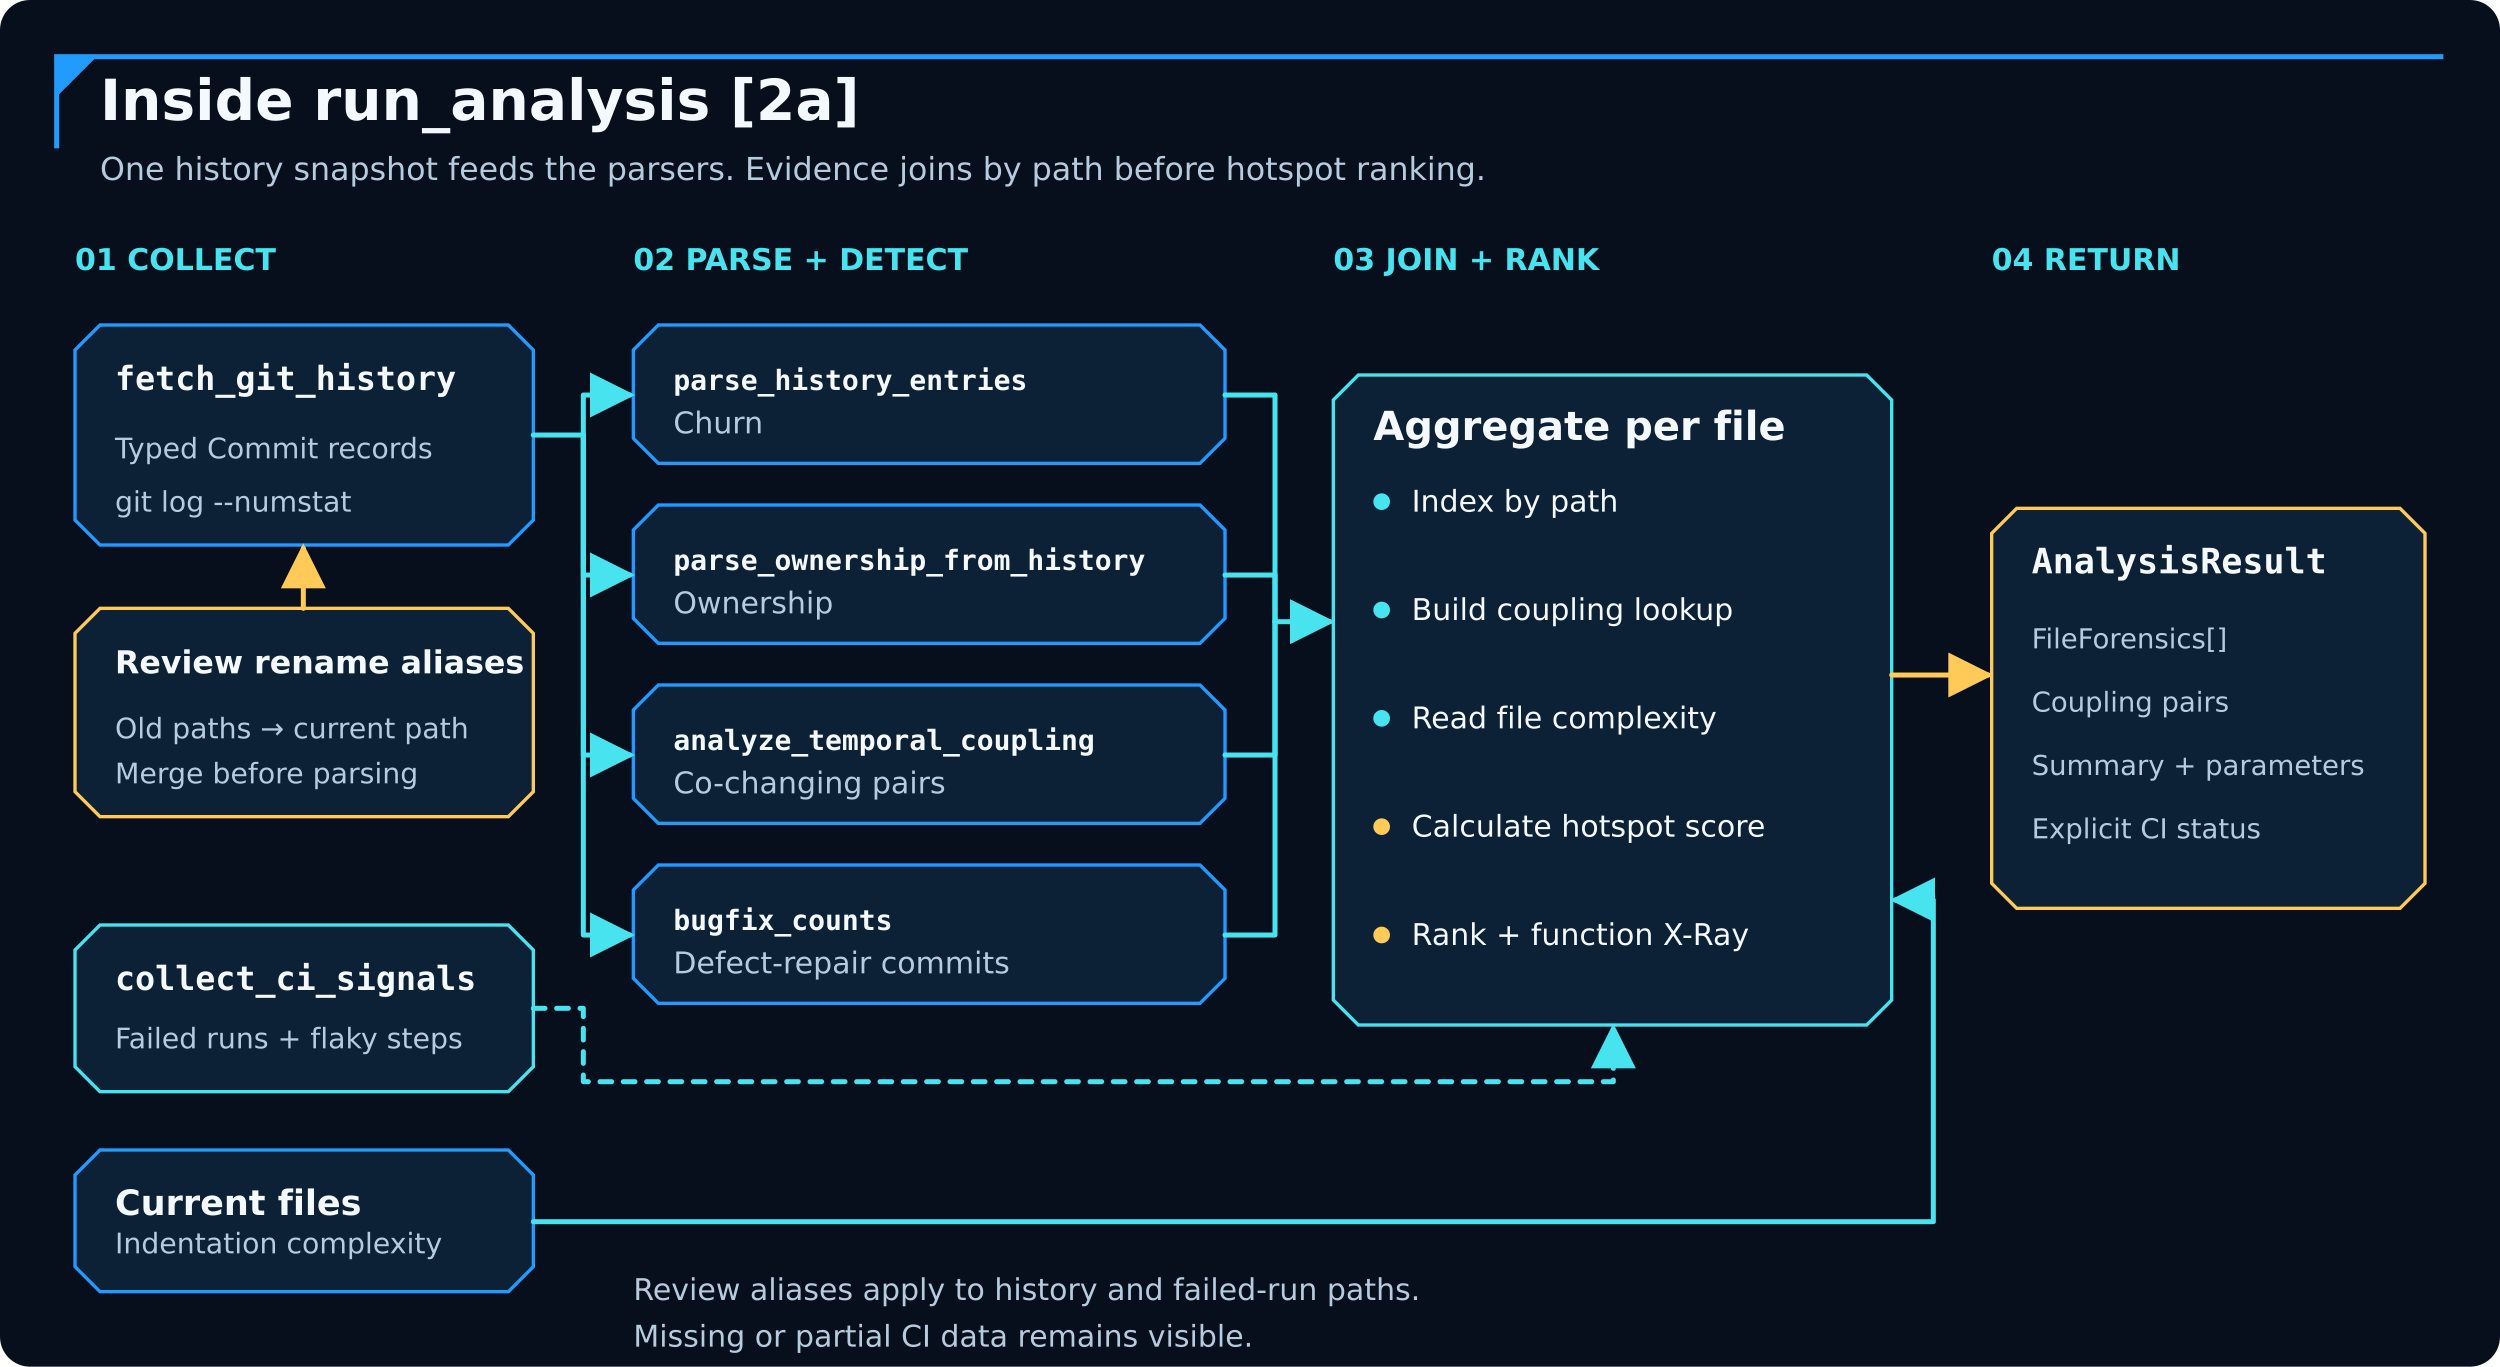
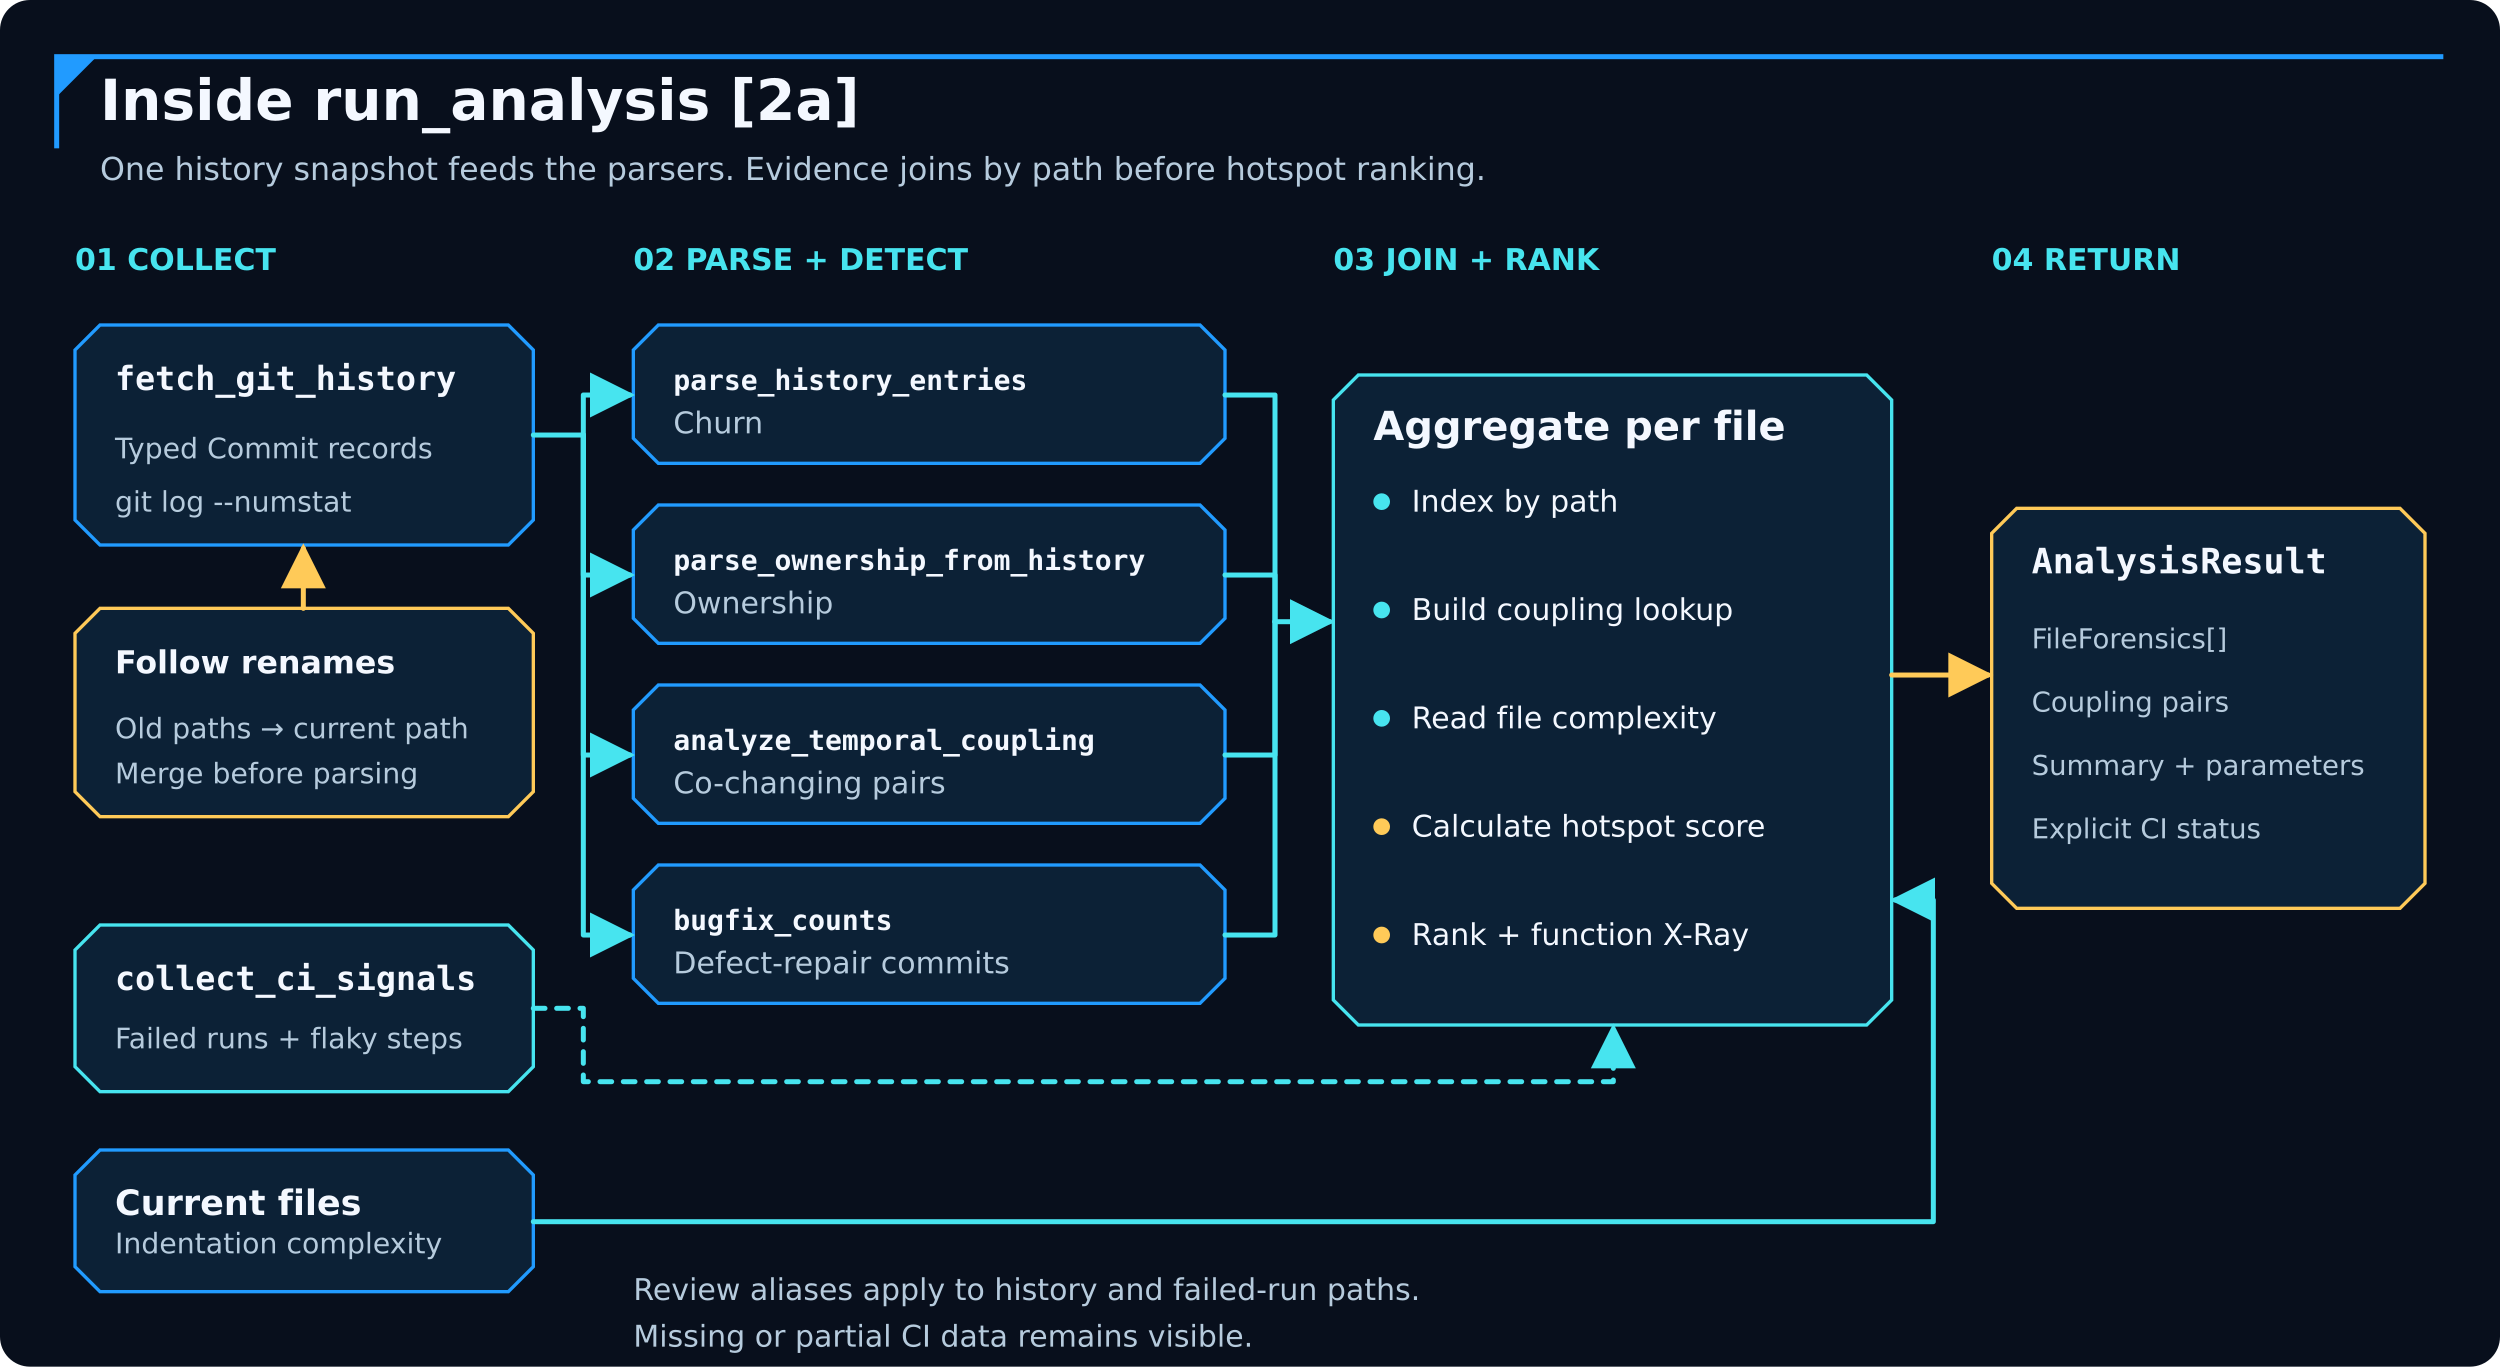
<svg xmlns="http://www.w3.org/2000/svg" width="1500" height="820" viewBox="0 0 1500 820" role="img" aria-labelledby="title desc">
  <defs>
    <marker id="cyan-arrow" markerWidth="9" markerHeight="9" refX="8" refY="4.5" orient="auto">
      <path d="M0 0L9 4.5L0 9Z" fill="#47e4ef" />
    </marker>
    <marker id="amber-arrow" markerWidth="9" markerHeight="9" refX="8" refY="4.5" orient="auto">
      <path d="M0 0L9 4.5L0 9Z" fill="#ffca58" />
    </marker>
  </defs>
  <rect width="1500" height="820" rx="18" fill="#080f1c" />
  <path d="M34 89V34H1466" fill="none" stroke="#219bff" stroke-width="3" />
  <path d="M34 34H58L34 58Z" fill="#219bff" />
  <text x="60" y="72" fill="#f4f8ff" font-family="DejaVu Sans, Arial, sans-serif" font-size="34" font-weight="700" text-anchor="start">Inside run_analysis [2a]</text>
  <text x="60" y="108" fill="#b6cbdd" font-family="DejaVu Sans, Arial, sans-serif" font-size="19" font-weight="400" text-anchor="start">One history snapshot feeds the parsers. Evidence joins by path before hotspot ranking.</text>
  <text x="45" y="162" fill="#47e4ef" font-family="DejaVu Sans, Arial, sans-serif" font-size="18" font-weight="700" text-anchor="start">01  COLLECT</text>
  <text x="380" y="162" fill="#47e4ef" font-family="DejaVu Sans, Arial, sans-serif" font-size="18" font-weight="700" text-anchor="start">02  PARSE + DETECT</text>
  <text x="800" y="162" fill="#47e4ef" font-family="DejaVu Sans, Arial, sans-serif" font-size="18" font-weight="700" text-anchor="start">03  JOIN + RANK</text>
  <text x="1195" y="162" fill="#47e4ef" font-family="DejaVu Sans, Arial, sans-serif" font-size="18" font-weight="700" text-anchor="start">04  RETURN</text>
  <path d="M60 195H305L320 210V312L305 327H60L45 312V210Z" fill="#0c2136" stroke="#219bff" stroke-width="2" />
  <text x="69" y="234" fill="#f4f8ff" font-family="DejaVu Sans Mono, monospace" font-size="20" font-weight="700" text-anchor="start">fetch_git_history</text>
  <text x="69" y="275" fill="#b6cbdd" font-family="DejaVu Sans, Arial, sans-serif" font-size="17" font-weight="400" text-anchor="start">Typed Commit records</text>
  <text x="69" y="307" fill="#b6cbdd" font-family="DejaVu Sans, Arial, sans-serif" font-size="17" font-weight="400" text-anchor="start">git log --numstat</text>
  <path d="M395 195H720L735 210V263L720 278H395L380 263V210Z" fill="#0c2136" stroke="#219bff" stroke-width="2" />
  <text x="404" y="234" fill="#f4f8ff" font-family="DejaVu Sans Mono, monospace" font-size="16.8" font-weight="700" text-anchor="start">parse_history_entries</text>
  <text x="404" y="260" fill="#b6cbdd" font-family="DejaVu Sans, Arial, sans-serif" font-size="18" font-weight="400" text-anchor="start">Churn</text>
  <path d="M350 261V237H378" fill="none" stroke="#47e4ef" stroke-width="3" stroke-linecap="round" stroke-linejoin="round" marker-end="url(#cyan-arrow)" />
  <path d="M735 237H765V373" fill="none" stroke="#47e4ef" stroke-width="3" stroke-linecap="round" stroke-linejoin="round" />
  <path d="M395 303H720L735 318V371L720 386H395L380 371V318Z" fill="#0c2136" stroke="#219bff" stroke-width="2" />
  <text x="404" y="342" fill="#f4f8ff" font-family="DejaVu Sans Mono, monospace" font-size="16.8" font-weight="700" text-anchor="start">parse_ownership_from_history</text>
  <text x="404" y="368" fill="#b6cbdd" font-family="DejaVu Sans, Arial, sans-serif" font-size="18" font-weight="400" text-anchor="start">Ownership</text>
  <path d="M350 261V345H378" fill="none" stroke="#47e4ef" stroke-width="3" stroke-linecap="round" stroke-linejoin="round" marker-end="url(#cyan-arrow)" />
  <path d="M735 345H765V373" fill="none" stroke="#47e4ef" stroke-width="3" stroke-linecap="round" stroke-linejoin="round" />
  <path d="M395 411H720L735 426V479L720 494H395L380 479V426Z" fill="#0c2136" stroke="#219bff" stroke-width="2" />
  <text x="404" y="450" fill="#f4f8ff" font-family="DejaVu Sans Mono, monospace" font-size="16.8" font-weight="700" text-anchor="start">analyze_temporal_coupling</text>
  <text x="404" y="476" fill="#b6cbdd" font-family="DejaVu Sans, Arial, sans-serif" font-size="18" font-weight="400" text-anchor="start">Co-changing pairs</text>
  <path d="M350 261V453H378" fill="none" stroke="#47e4ef" stroke-width="3" stroke-linecap="round" stroke-linejoin="round" marker-end="url(#cyan-arrow)" />
  <path d="M735 453H765V373" fill="none" stroke="#47e4ef" stroke-width="3" stroke-linecap="round" stroke-linejoin="round" />
  <path d="M395 519H720L735 534V587L720 602H395L380 587V534Z" fill="#0c2136" stroke="#219bff" stroke-width="2" />
  <text x="404" y="558" fill="#f4f8ff" font-family="DejaVu Sans Mono, monospace" font-size="16.8" font-weight="700" text-anchor="start">bugfix_counts</text>
  <text x="404" y="584" fill="#b6cbdd" font-family="DejaVu Sans, Arial, sans-serif" font-size="18" font-weight="400" text-anchor="start">Defect-repair commits</text>
  <path d="M350 261V561H378" fill="none" stroke="#47e4ef" stroke-width="3" stroke-linecap="round" stroke-linejoin="round" marker-end="url(#cyan-arrow)" />
  <path d="M735 561H765V373" fill="none" stroke="#47e4ef" stroke-width="3" stroke-linecap="round" stroke-linejoin="round" />
  <path d="M320 261H350" fill="none" stroke="#47e4ef" stroke-width="3" stroke-linecap="round" stroke-linejoin="round" />
  <path d="M60 365H305L320 380V475L305 490H60L45 475V380Z" fill="#0c2136" stroke="#ffca58" stroke-width="2" />
-   <text x="69" y="404" fill="#f4f8ff" font-family="DejaVu Sans, Arial, sans-serif" font-size="19" font-weight="700" text-anchor="start">Review rename aliases</text>
+   <text x="69" y="404" fill="#f4f8ff" font-family="DejaVu Sans, Arial, sans-serif" font-size="19" font-weight="700" text-anchor="start">Follow renames</text>
  <text x="69" y="443" fill="#b6cbdd" font-family="DejaVu Sans, Arial, sans-serif" font-size="17" font-weight="400" text-anchor="start">Old paths → current path</text>
  <text x="69" y="470" fill="#b6cbdd" font-family="DejaVu Sans, Arial, sans-serif" font-size="17" font-weight="400" text-anchor="start">Merge before parsing</text>
  <path d="M182 365V329" fill="none" stroke="#ffca58" stroke-width="3" stroke-linecap="round" stroke-linejoin="round" marker-end="url(#amber-arrow)" />
  <path d="M60 555H305L320 570V640L305 655H60L45 640V570Z" fill="#0c2136" stroke="#47e4ef" stroke-width="2" />
  <text x="69" y="594" fill="#f4f8ff" font-family="DejaVu Sans Mono, monospace" font-size="20" font-weight="700" text-anchor="start">collect_ci_signals</text>
  <text x="69" y="629" fill="#b6cbdd" font-family="DejaVu Sans, Arial, sans-serif" font-size="17" font-weight="400" text-anchor="start">Failed runs + flaky steps</text>
  <path d="M60 690H305L320 705V760L305 775H60L45 760V705Z" fill="#0c2136" stroke="#219bff" stroke-width="2" />
  <text x="69" y="729" fill="#f4f8ff" font-family="DejaVu Sans, Arial, sans-serif" font-size="21" font-weight="700" text-anchor="start">Current files</text>
  <text x="69" y="752" fill="#b6cbdd" font-family="DejaVu Sans, Arial, sans-serif" font-size="17" font-weight="400" text-anchor="start">Indentation complexity</text>
  <path d="M815 225H1120L1135 240V600L1120 615H815L800 600V240Z" fill="#0c2136" stroke="#47e4ef" stroke-width="2" />
  <text x="824" y="264" fill="#f4f8ff" font-family="DejaVu Sans, Arial, sans-serif" font-size="24" font-weight="700" text-anchor="start">Aggregate per file</text>
  <circle cx="829" cy="301" r="5" fill="#47e4ef" />
  <text x="847" y="307" fill="#f4f8ff" font-family="DejaVu Sans, Arial, sans-serif" font-size="18" font-weight="400" text-anchor="start">Index by path</text>
  <circle cx="829" cy="366" r="5" fill="#47e4ef" />
  <text x="847" y="372" fill="#f4f8ff" font-family="DejaVu Sans, Arial, sans-serif" font-size="18" font-weight="400" text-anchor="start">Build coupling lookup</text>
  <circle cx="829" cy="431" r="5" fill="#47e4ef" />
  <text x="847" y="437" fill="#f4f8ff" font-family="DejaVu Sans, Arial, sans-serif" font-size="18" font-weight="400" text-anchor="start">Read file complexity</text>
  <circle cx="829" cy="496" r="5" fill="#ffca58" />
  <text x="847" y="502" fill="#f4f8ff" font-family="DejaVu Sans, Arial, sans-serif" font-size="18" font-weight="400" text-anchor="start">Calculate hotspot score</text>
  <circle cx="829" cy="561" r="5" fill="#ffca58" />
  <text x="847" y="567" fill="#f4f8ff" font-family="DejaVu Sans, Arial, sans-serif" font-size="18" font-weight="400" text-anchor="start">Rank + function X-Ray</text>
  <path d="M765 373H798" fill="none" stroke="#47e4ef" stroke-width="3" stroke-linecap="round" stroke-linejoin="round" marker-end="url(#cyan-arrow)" />
  <path d="M320 605H350V649H968V617" fill="none" stroke="#47e4ef" stroke-width="3" stroke-linecap="round" stroke-linejoin="round" marker-end="url(#cyan-arrow)" stroke-dasharray="7 7" />
  <path d="M320 733H1160V540H1137" fill="none" stroke="#47e4ef" stroke-width="3" stroke-linecap="round" stroke-linejoin="round" marker-end="url(#cyan-arrow)" />
  <path d="M1210 305H1440L1455 320V530L1440 545H1210L1195 530V320Z" fill="#0c2136" stroke="#ffca58" stroke-width="2" />
  <text x="1219" y="344" fill="#f4f8ff" font-family="DejaVu Sans Mono, monospace" font-size="21" font-weight="700" text-anchor="start">AnalysisResult</text>
  <text x="1219" y="389" fill="#b6cbdd" font-family="DejaVu Sans, Arial, sans-serif" font-size="16.5" font-weight="400" text-anchor="start">FileForensics[]</text>
  <text x="1219" y="427" fill="#b6cbdd" font-family="DejaVu Sans, Arial, sans-serif" font-size="16.5" font-weight="400" text-anchor="start">Coupling pairs</text>
  <text x="1219" y="465" fill="#b6cbdd" font-family="DejaVu Sans, Arial, sans-serif" font-size="16.5" font-weight="400" text-anchor="start">Summary + parameters</text>
  <text x="1219" y="503" fill="#b6cbdd" font-family="DejaVu Sans, Arial, sans-serif" font-size="16.5" font-weight="400" text-anchor="start">Explicit CI status</text>
  <path d="M1135 405H1193" fill="none" stroke="#ffca58" stroke-width="3" stroke-linecap="round" stroke-linejoin="round" marker-end="url(#amber-arrow)" />
  <text x="380" y="780" fill="#b6cbdd" font-family="DejaVu Sans, Arial, sans-serif" font-size="18" font-weight="400" text-anchor="start">Review aliases apply to history and failed-run paths.</text>
  <text x="380" y="808" fill="#b6cbdd" font-family="DejaVu Sans, Arial, sans-serif" font-size="18" font-weight="400" text-anchor="start">Missing or partial CI data remains visible.</text>
</svg>
